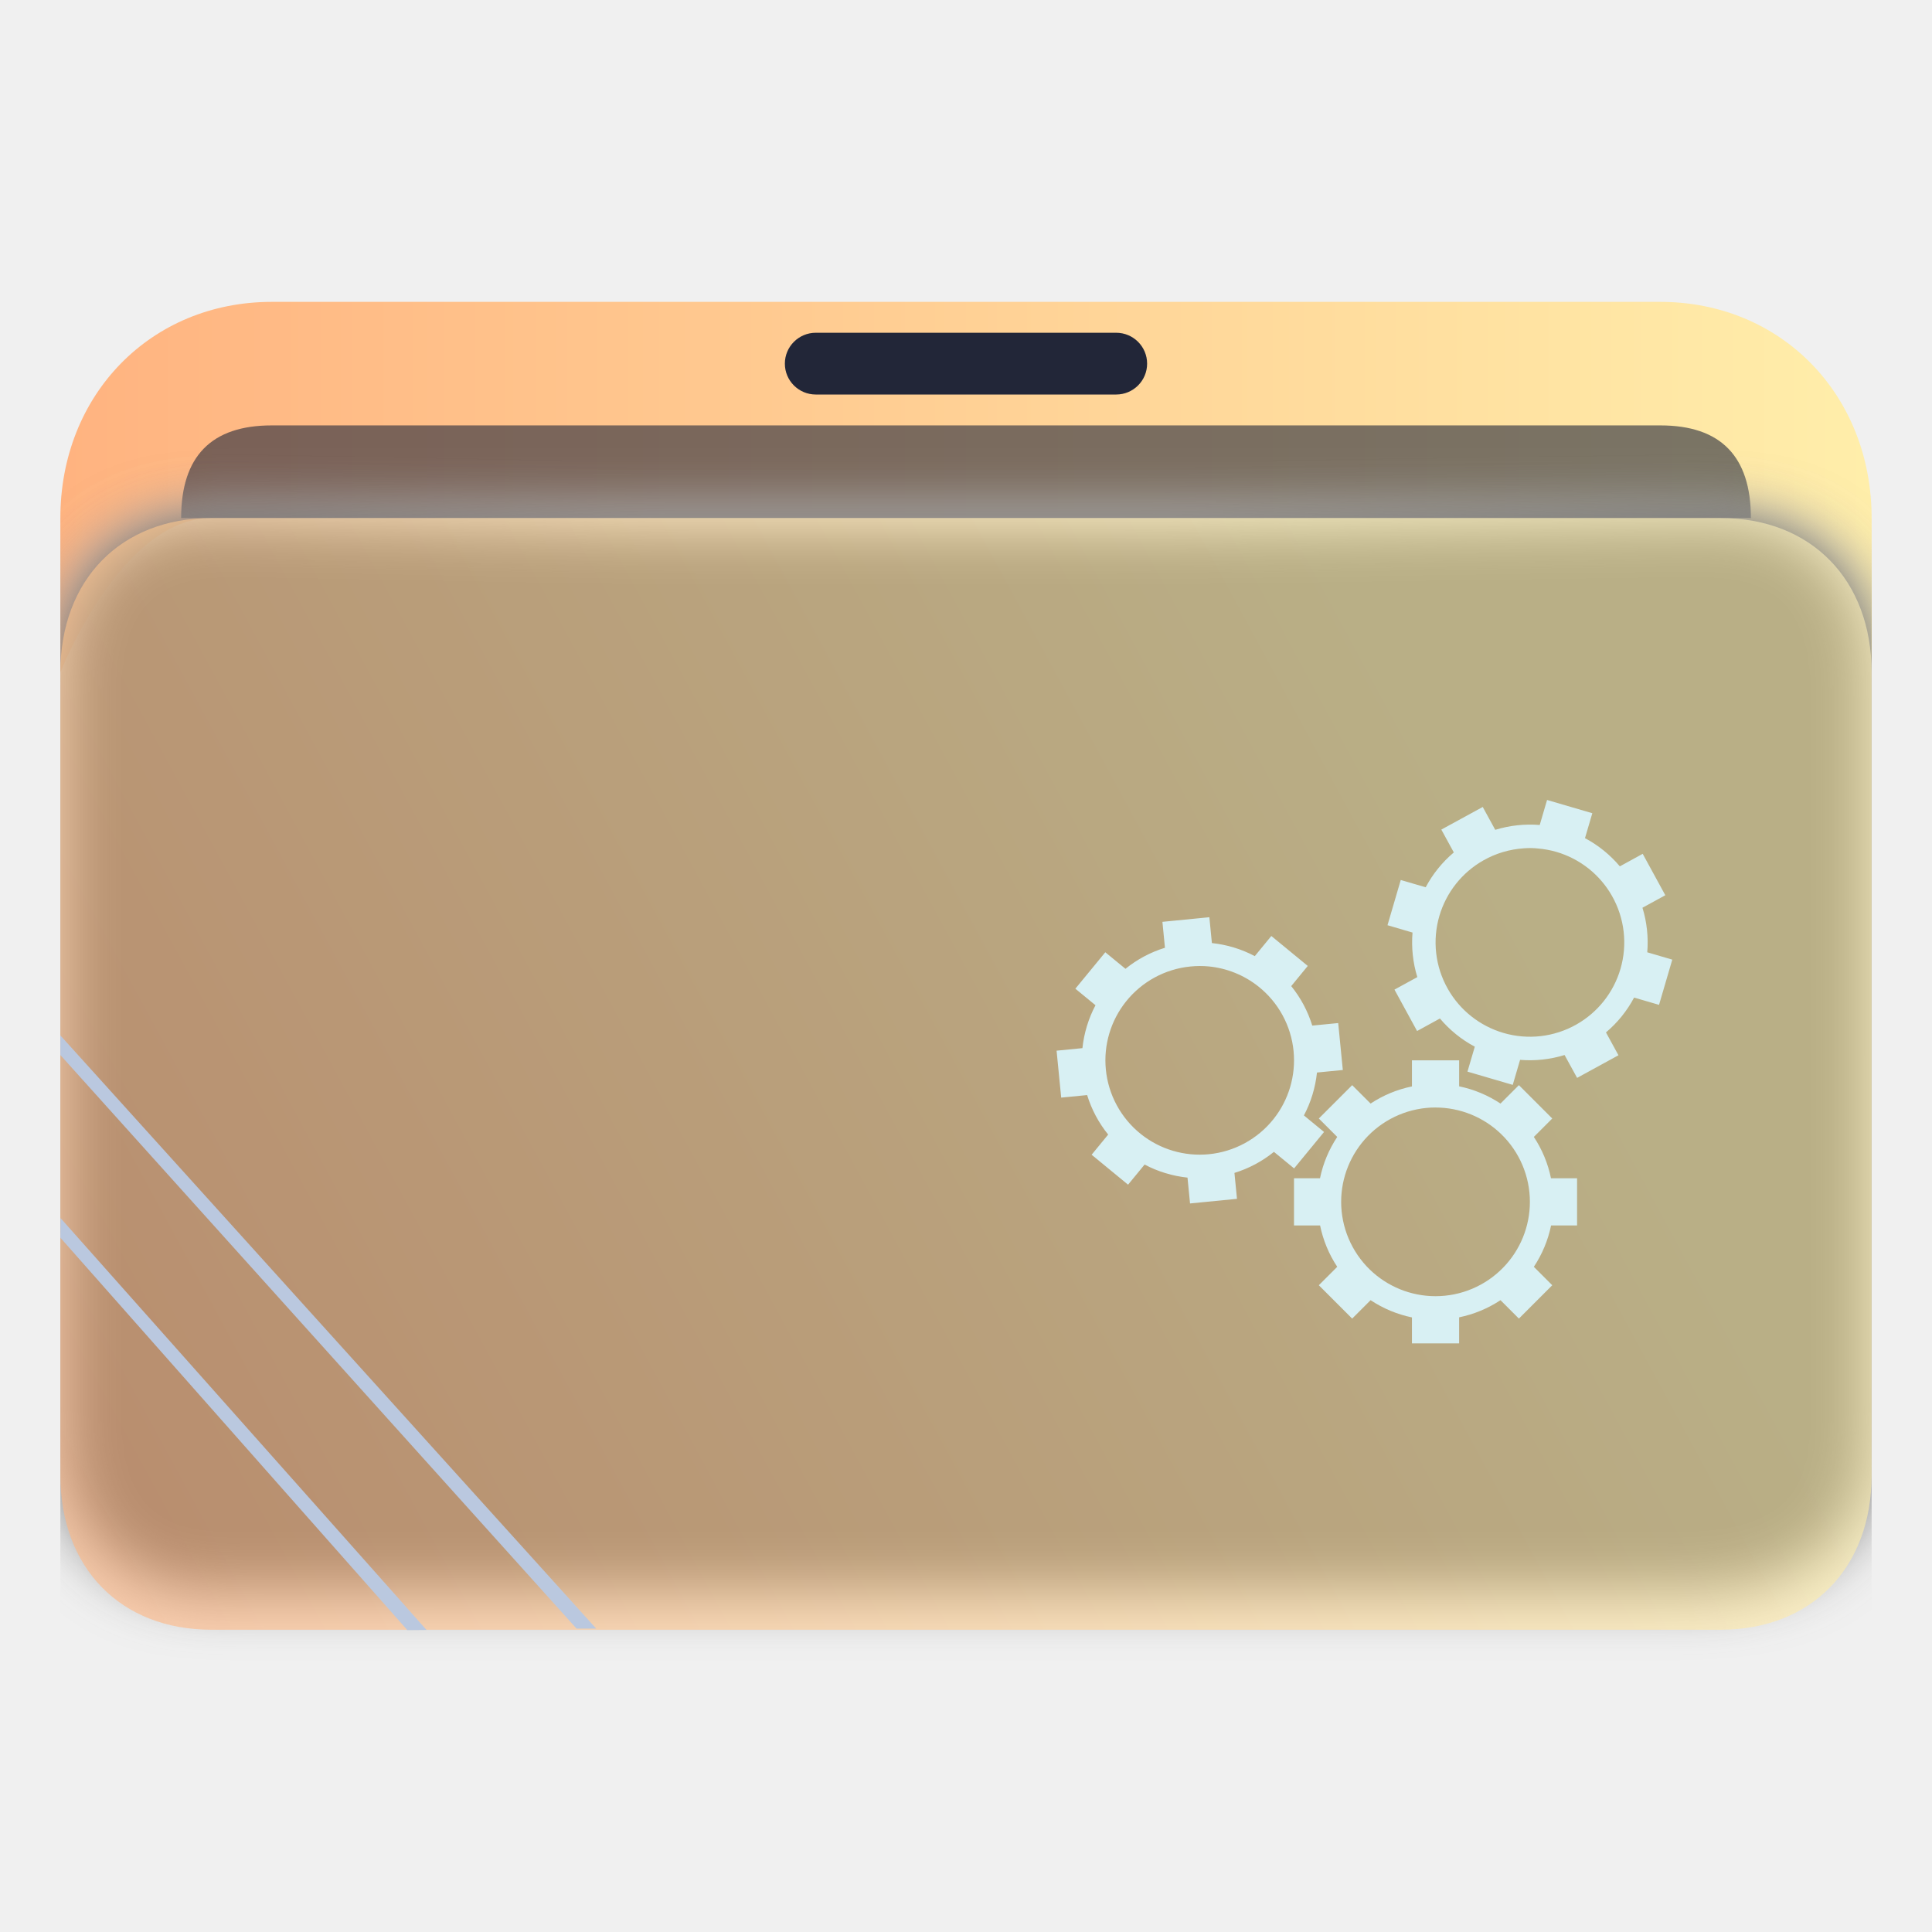
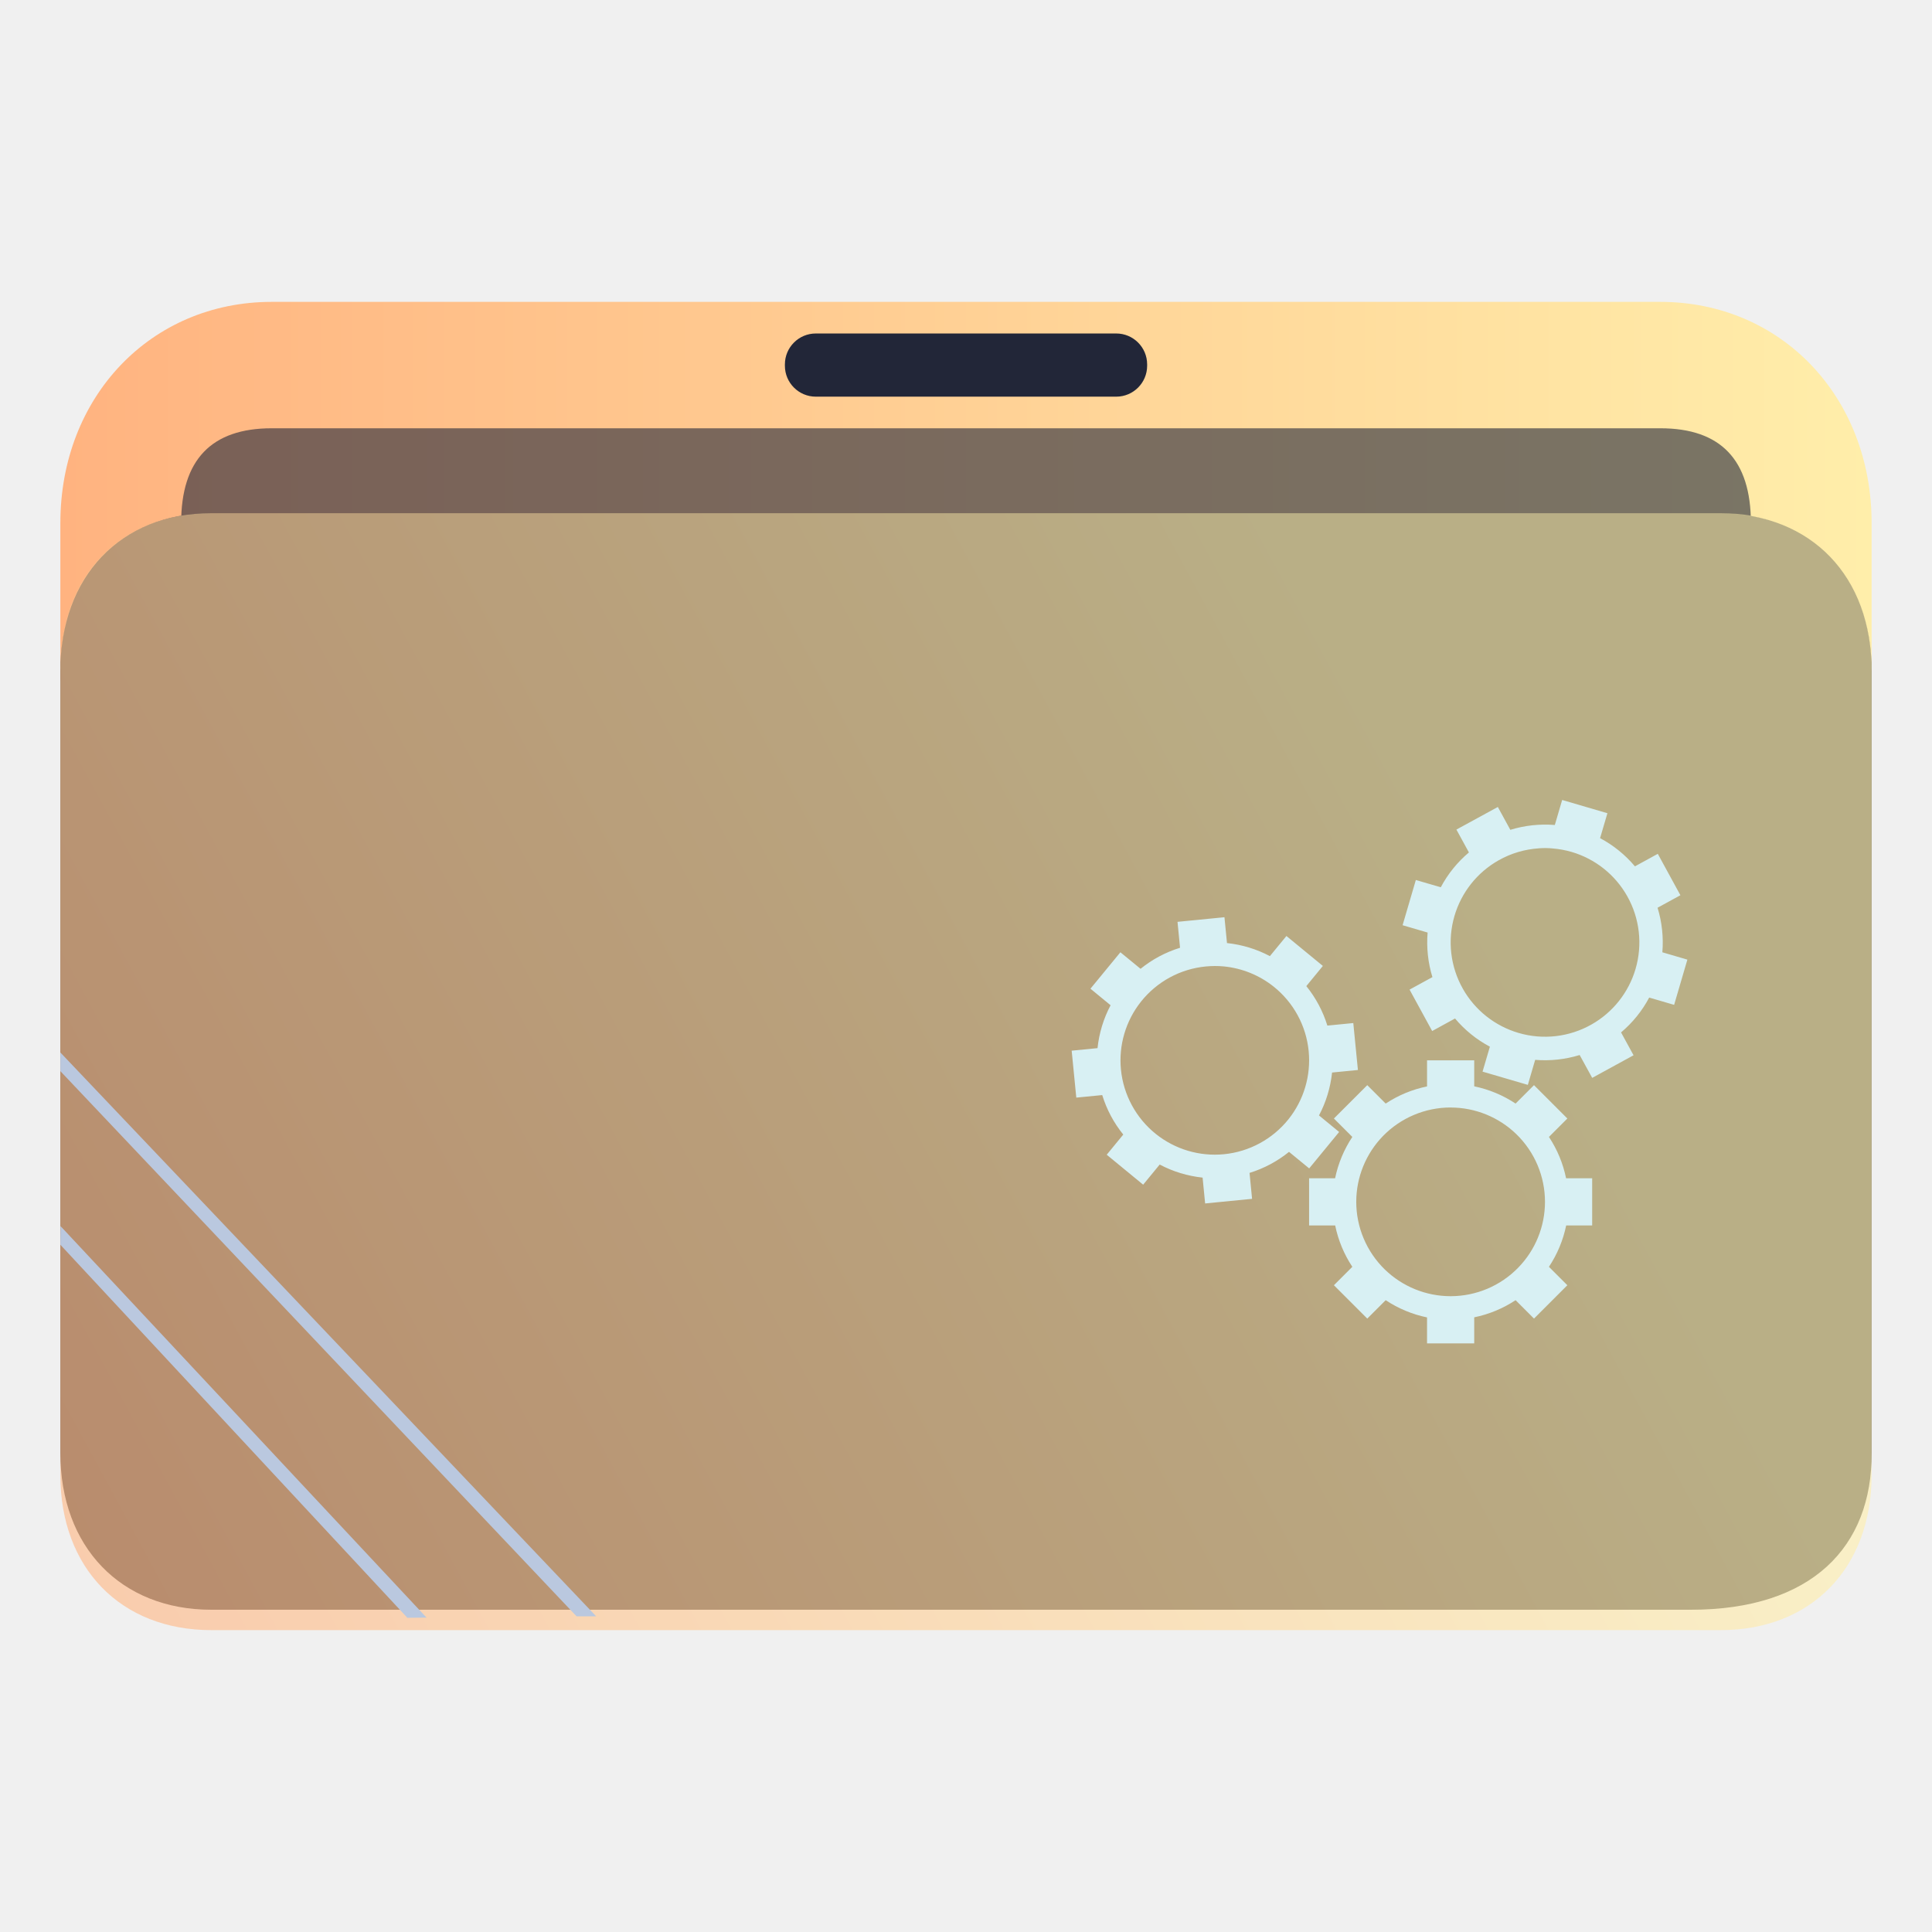
<svg xmlns="http://www.w3.org/2000/svg" xmlns:xlink="http://www.w3.org/1999/xlink" width="64" version="1.1" height="64" id="svg2">
  <defs id="defs5455">
    <linearGradient id="linearGradient7127">
      <stop style="stop-color:#ffb380;stop-opacity:1" offset="0" id="stop7123" />
      <stop style="stop-color:#ffeeaa;stop-opacity:1" offset="1" id="stop7125" />
    </linearGradient>
-     <linearGradient xlink:href="#linearGradient7127" id="linearGradient1419" x1="0.529" y1="5.027" x2="16.404" y2="5.027" gradientUnits="userSpaceOnUse" gradientTransform="matrix(3.779602,0,0,3.866275,384.5714,480.4999)" />
    <clipPath clipPathUnits="userSpaceOnUse" id="clipPath79425-9-5-3">
      <rect style="opacity:0.5;fill:#000000;fill-opacity:1;stroke:none;stroke-width:0.856;stroke-dasharray:none;stroke-opacity:1;paint-order:stroke fill markers" id="rect79427-1-9-6" width="26.418" height="29.038" x="-16.228" y="-6.485" />
    </clipPath>
-     <filter style="color-interpolation-filters:sRGB" id="filter77953-2-4-7" x="-0.041" y="-0.067" width="1.081" height="1.135">
-       <feGaussianBlur stdDeviation="0.446" id="feGaussianBlur77955-7-9-5" />
-     </filter>
    <clipPath clipPathUnits="userSpaceOnUse" id="clipPath79425-9-5-5">
      <rect style="opacity:0.5;fill:#000000;fill-opacity:1;stroke:none;stroke-width:0.856;stroke-dasharray:none;stroke-opacity:1;paint-order:stroke fill markers" id="rect79427-1-9-62" width="26.418" height="29.038" x="-16.228" y="-6.485" />
    </clipPath>
-     <filter style="color-interpolation-filters:sRGB" id="filter77953-2-4-9" x="-0.041" y="-0.065" width="1.081" height="1.13">
-       <feGaussianBlur stdDeviation="0.446" id="feGaussianBlur77955-7-9-1" />
-     </filter>
-     <linearGradient xlink:href="#linearGradient7127" id="linearGradient1662" gradientUnits="userSpaceOnUse" gradientTransform="matrix(3.775718,0,0,3.90327,384.5766,479.8931)" x1="0.528" y1="14.822" x2="12.826" y2="7.945" />
+     <linearGradient xlink:href="#linearGradient7127" id="linearGradient1419-3" x1="0.529" y1="5.027" x2="16.404" y2="5.027" gradientUnits="userSpaceOnUse" gradientTransform="matrix(3.779602,0,0,3.866274,384.5714,480.4998)" />
+     <clipPath clipPathUnits="userSpaceOnUse" id="clipPath79425-9-5-5-6">
+       <rect style="opacity:0.5;fill:#000000;fill-opacity:1;stroke:none;stroke-width:0.856;stroke-dasharray:none;stroke-opacity:1;paint-order:stroke fill markers" id="rect79427-1-9-62-7" width="26.418" height="29.038" x="-16.228" y="-6.485" />
+     </clipPath>
+     <linearGradient xlink:href="#linearGradient7127" id="linearGradient1662-5" gradientUnits="userSpaceOnUse" gradientTransform="matrix(3.775718,0,0,3.90327,384.5766,479.8931)" x1="0.635" y1="14.693" x2="12.558" y2="8.022" />
  </defs>
  <g id="layer1" transform="translate(-384.5714,-483.798)">
-     <path id="path32082-9" style="fill:url(#linearGradient1419);fill-opacity:1.0;stroke:none;stroke-width:5.117;stroke-linecap:round;stroke-linejoin:round;stroke-opacity:0.03" d="m 393.571,493.798 c -4,0 -7,3.069 -7,7.161 v 5.115 c 0,0 2,-5.115 5,-5.115 h 8 12 6 24 c 3,0 5,2.046 5,5.115 v 0 0 -5.115 c 0,-4.092 -3,-7.161 -7,-7.161 h -24.071 -5.929 -9 z" />
-     <rect x="410.571" y="494.821" width="12" height="2.046" ry="1.025" stroke-width="3.419" style="fill:#222638;fill-opacity:1;paint-order:stroke markers fill" id="rect12-5-9-3-9" />
-     <path d="m 418.305,497.89 h -3.467 -4.333 -16.933 c -2,0 -3,1.023 -3,3.069 v 0 0 h 52 v 0 0 c 0,-2.046 -1,-3.069 -3,-3.069 z" style="fill:#222638;fill-opacity:1;stroke-width:2.339;paint-order:markers stroke fill" id="path8-7-2-9-6-1-7-5" opacity="0.6" />
-     <path style="display:inline;fill:#ffffff;fill-opacity:1;stroke:none;stroke-width:2.778;stroke-linecap:round;stroke-linejoin:round;stroke-opacity:0.03;filter:url(#filter77953-2-4-7)" d="m -14.026,3.079 h 6.166 4.845 3.083 7.928 c 1.321,0 2.202,0.944 2.202,2.359 l -0.008,11.196 c 0.008,1.415 -1.497,2.225 -2.634,2.232 L -14.026,18.993 c -1.321,0.008 -2.202,-0.944 -2.202,-2.359 l 1e-6,-11.323 c -1e-6,-1.288 0.882,-2.216 2.202,-2.232 z" id="path1611-1-8-0-7-3" clip-path="url(#clipPath79425-9-5-3)" transform="matrix(2.270514,0,0,2.168187,423.4168,494.2818)" />
-     <path style="display:inline;fill:#4f4f4f;fill-opacity:1;stroke:none;stroke-width:2.778;stroke-linecap:round;stroke-linejoin:round;stroke-opacity:0.03;filter:url(#filter77953-2-4-9)" d="m -14.026,2.501 6.167,0.121 H -3.015 0.068 L 7.988,2.501 C 9.31,2.516 10.19,3.444 10.19,4.874 l -2.06e-4,11.76 c 0.008,1.415 -0.873,2.359 -2.634,2.359 H -14.026 c -1.321,0 -2.202,-0.944 -2.202,-2.359 V 4.874 c 0,-1.424 0.881,-2.373 2.201,-2.373 z" id="path1611-1-8-0-7-2" clip-path="url(#clipPath79425-9-5-5)" transform="matrix(2.271201,0,0,2.155042,423.428,495.5685)" />
-     <path d="m 418.571,500.959 h -4 -5 -18 c -3,0 -5,2.046 -5,5.115 v 26.596 c 0,3.069 2,5.115 5,5.115 h 50 c 3,0 5,-2.046 5,-5.115 v -26.596 c 0,-3.069 -2,-5.115 -5,-5.115 z" style="fill:url(#linearGradient1662);fill-opacity:1;stroke-width:3.838;paint-order:markers stroke fill" id="path8-7-2-9-6-1-9" opacity="0.6" />
-     <path d="m 386.571,518.748 17.1,19 h -10e-6 0.65 l -17.75,-19.65 v 0 0 z" id="path2653-4" style="fill:#bac8df;fill-opacity:1;stroke-width:0.481" />
-     <path d="m 386.571,524.798 11.485,12.989 -1e-5,0.011 0.65,-0.006 v 0.006 l -12.13,-13.65 v 0 0 z" id="path2653-4-3" style="fill:#bac8df;fill-opacity:1;stroke-width:0.33" />
-     <path style="color:#232629;fill:#d8f0f3;fill-opacity:1;stroke:none;stroke-width:0.781" d="m 435.82,510.298 -0.243,0.829 c -0.497,-0.041 -0.997,0.014 -1.474,0.16 l -0.414,-0.757 -1.372,0.749 0.414,0.757 c -0.382,0.322 -0.698,0.713 -0.932,1.154 l -0.826,-0.241 -0.439,1.498 0.829,0.243 c -0.041,0.497 0.012,0.999 0.159,1.476 l -0.757,0.414 0.749,1.372 0.757,-0.415 c 0.322,0.382 0.714,0.7 1.155,0.934 l -0.243,0.826 1.5,0.439 0.243,-0.829 c 0.497,0.041 0.997,-0.014 1.474,-0.16 l 0.415,0.757 1.37,-0.749 -0.414,-0.757 c 0.382,-0.322 0.698,-0.713 0.932,-1.154 l 0.826,0.241 0.439,-1.498 -0.829,-0.243 c 0.041,-0.497 -0.012,-0.999 -0.159,-1.476 l 0.757,-0.414 -0.749,-1.372 -0.757,0.415 c -0.322,-0.382 -0.714,-0.7 -1.155,-0.934 l 0.243,-0.826 z m -0.772,1.601 c 0.155,-0.011 0.311,-0.011 0.467,0.006 0.207,0.017 0.414,0.055 0.617,0.114 0.78,0.229 1.44,0.752 1.84,1.46 0.416,0.734 0.517,1.607 0.279,2.417 -0.229,0.78 -0.752,1.44 -1.46,1.84 -0.734,0.416 -1.607,0.517 -2.417,0.279 -0.78,-0.229 -1.442,-0.752 -1.842,-1.46 -0.416,-0.734 -0.517,-1.607 -0.279,-2.417 0.229,-0.78 0.752,-1.44 1.46,-1.84 0.413,-0.234 0.87,-0.368 1.335,-0.398 z m -10.415,2.283 -1.555,0.153 0.084,0.859 c -0.477,0.147 -0.92,0.383 -1.308,0.697 l -0.668,-0.548 -0.992,1.207 0.667,0.548 c -0.234,0.441 -0.38,0.924 -0.433,1.421 l -0.856,0.084 0.153,1.555 0.859,-0.084 c 0.147,0.477 0.383,0.92 0.697,1.308 l -0.548,0.668 1.207,0.992 0.548,-0.667 c 0.441,0.234 0.924,0.38 1.421,0.433 l 0.084,0.856 1.555,-0.153 -0.084,-0.859 c 0.477,-0.147 0.92,-0.383 1.308,-0.697 l 0.668,0.548 0.992,-1.207 -0.667,-0.548 c 0.234,-0.441 0.38,-0.924 0.433,-1.421 l 0.856,-0.084 -0.153,-1.555 -0.859,0.084 c -0.147,-0.476 -0.383,-0.92 -0.697,-1.308 l 0.548,-0.668 -1.207,-0.992 -0.548,0.667 c -0.441,-0.234 -0.924,-0.38 -1.421,-0.433 z m -0.021,1.63 c 0.599,0.058 1.173,0.288 1.65,0.668 0.66,0.527 1.079,1.297 1.161,2.138 0.079,0.809 -0.16,1.618 -0.667,2.254 -0.527,0.66 -1.299,1.079 -2.139,1.161 -0.809,0.079 -1.616,-0.16 -2.252,-0.667 -0.66,-0.527 -1.079,-1.299 -1.161,-2.139 -0.079,-0.809 0.16,-1.616 0.667,-2.252 0.527,-0.66 1.297,-1.079 2.138,-1.161 0.202,-0.02 0.405,-0.021 0.604,-0.002 z m 6.732,3.111 v 0.864 c -0.489,0.1 -0.954,0.293 -1.37,0.568 l -0.61,-0.61 -1.105,1.105 0.61,0.61 c -0.276,0.416 -0.47,0.881 -0.571,1.37 h -0.861 v 1.563 h 0.864 c 0.1,0.489 0.293,0.954 0.568,1.37 l -0.61,0.61 1.105,1.105 0.61,-0.61 c 0.416,0.276 0.881,0.47 1.37,0.571 v 0.861 h 1.563 v -0.864 c 0.489,-0.1 0.954,-0.293 1.37,-0.568 l 0.61,0.61 1.105,-1.105 -0.61,-0.61 c 0.276,-0.416 0.47,-0.881 0.571,-1.37 h 0.861 v -1.563 h -0.864 c -0.1,-0.489 -0.293,-0.954 -0.568,-1.37 l 0.61,-0.61 -1.105,-1.105 -0.61,0.61 c -0.416,-0.276 -0.881,-0.47 -1.37,-0.571 v -0.861 z m 0.781,1.563 c 0.813,0 1.594,0.317 2.178,0.883 0.606,0.588 0.948,1.397 0.948,2.242 0,0.813 -0.317,1.594 -0.884,2.177 -0.588,0.606 -1.397,0.948 -2.242,0.948 -0.813,0 -1.594,-0.317 -2.178,-0.883 -0.605,-0.588 -0.948,-1.397 -0.948,-2.242 0,-0.813 0.317,-1.594 0.883,-2.178 0.588,-0.605 1.397,-0.948 2.242,-0.948 z" class="ColorScheme-Text" id="path1935-0-5" />
+     <path id="path32082-9-2" style="fill:url(#linearGradient1419-3);fill-opacity:1;stroke:none;stroke-width:5.117;stroke-linecap:round;stroke-linejoin:round;stroke-opacity:0.03" d="m 393.571,493.798 c -4,0 -7,3.14 -7,7.327 v 5.234 c 0,0 2,-5.234 5,-5.234 h 8 12 6 24 c 3,0 5,2.093 5,5.234 v 0 0 -5.234 c 0,-4.187 -3,-7.327 -7,-7.327 h -24.071 -5.929 -9 z" />
+     <rect x="410.572" y="494.845" width="12" height="2.093" ry="1.025" stroke-width="3.419" style="fill:#222638;fill-opacity:1;paint-order:stroke markers fill" id="rect12-5-9-3-9-9" rx="1.025" />
+     <path d="m 418.305,497.985 h -3.467 -4.333 -16.933 c -2,0 -3,1.047 -3,3.14 v 0 0 h 52 v 0 0 c 0,-2.093 -1,-3.14 -3,-3.14 z" style="fill:#222638;fill-opacity:1;stroke-width:2.339;paint-order:markers stroke fill" id="path8-7-2-9-6-1-7-5-1" opacity="0.6" />
+     <path style="display:inline;fill:#4f4f4f;fill-opacity:1;stroke:none;stroke-width:2.748;stroke-linecap:round;stroke-linejoin:round;stroke-opacity:0.03" d="m -14.026,2.501 6.167,4.13e-5 H -3.015 0.068 L 7.988,2.501 C 9.31,2.516 10.19,3.444 10.19,4.874 l -2.06e-4,11.76 c 0.008,1.415 -0.873,2.359 -2.634,2.359 H -14.026 c -1.321,0 -2.202,-0.944 -2.202,-2.359 V 4.874 c 0,-1.424 0.881,-2.373 2.201,-2.373 z" id="path1611-1-8-0-7-2-9" clip-path="url(#clipPath79425-9-5-5-6)" transform="matrix(2.271201,0,0,2.202582,423.428,495.2891)" />
+     <path d="m 418.571,500.798 h -4 -5 -18 c -3,0 -5,2.056 -5,5.139 v 26.722 c 0,3.083 2,5.139 5,5.139 h 50 c 3,0 5,-2.056 5,-5.139 v -26.722 c 0,-3.083 -2,-5.139 -5,-5.139 z" style="fill:url(#linearGradient1662-5);fill-opacity:1;stroke-width:3.838;paint-order:markers stroke fill" id="path8-7-2-9-6-1-9-2" opacity="0.6" />
+     <path d="m 386.571,519.281 17.1,18.06 h -10e-6 0.65 l -17.75,-18.678 v 0 0 z" id="path2653-4-7" style="fill:#bac8df;fill-opacity:1;stroke-width:0.481" />
+     <path d="m 386.571,525.032 11.485,12.347 -1e-5,0.01 0.65,-0.006 v 0.006 l -12.13,-12.975 v 0 0 z" id="path2653-4-3-0" style="fill:#bac8df;fill-opacity:1;stroke-width:0.33" />
+     <path style="color:#232629;fill:#d8f0f3;fill-opacity:1;stroke:none;stroke-width:0.781" d="m 436.32,510.298 -0.243,0.829 c -0.497,-0.041 -0.997,0.014 -1.474,0.16 l -0.414,-0.757 -1.372,0.749 0.414,0.757 c -0.382,0.322 -0.698,0.713 -0.932,1.154 l -0.826,-0.241 -0.439,1.498 0.829,0.243 c -0.041,0.497 0.012,0.999 0.159,1.476 l -0.757,0.414 0.749,1.372 0.757,-0.415 c 0.322,0.382 0.714,0.7 1.155,0.934 l -0.243,0.826 1.5,0.439 0.243,-0.829 c 0.497,0.041 0.997,-0.014 1.474,-0.16 l 0.415,0.757 1.37,-0.749 -0.414,-0.757 c 0.382,-0.322 0.698,-0.713 0.932,-1.154 l 0.826,0.241 0.439,-1.498 -0.829,-0.243 c 0.041,-0.497 -0.012,-0.999 -0.159,-1.476 l 0.757,-0.414 -0.749,-1.372 -0.757,0.415 c -0.322,-0.382 -0.714,-0.7 -1.155,-0.934 l 0.243,-0.826 z m -0.772,1.601 c 0.155,-0.011 0.311,-0.011 0.467,0.006 0.207,0.017 0.414,0.055 0.617,0.114 0.78,0.229 1.44,0.752 1.84,1.46 0.416,0.734 0.517,1.607 0.279,2.417 -0.229,0.78 -0.752,1.44 -1.46,1.84 -0.734,0.416 -1.607,0.517 -2.417,0.279 -0.78,-0.229 -1.442,-0.752 -1.842,-1.46 -0.416,-0.734 -0.517,-1.607 -0.279,-2.417 0.229,-0.78 0.752,-1.44 1.46,-1.84 0.413,-0.234 0.87,-0.368 1.335,-0.398 z m -10.415,2.283 -1.555,0.153 0.084,0.859 c -0.477,0.147 -0.92,0.383 -1.308,0.697 l -0.668,-0.548 -0.992,1.207 0.667,0.548 c -0.234,0.441 -0.38,0.924 -0.433,1.421 l -0.856,0.084 0.153,1.555 0.859,-0.084 c 0.147,0.477 0.383,0.92 0.697,1.308 l -0.548,0.668 1.207,0.992 0.548,-0.667 c 0.441,0.234 0.924,0.38 1.421,0.433 l 0.084,0.856 1.555,-0.153 -0.084,-0.859 c 0.477,-0.147 0.92,-0.383 1.308,-0.697 l 0.668,0.548 0.992,-1.207 -0.667,-0.548 c 0.234,-0.441 0.38,-0.924 0.433,-1.421 l 0.856,-0.084 -0.153,-1.555 -0.859,0.084 c -0.147,-0.476 -0.383,-0.92 -0.697,-1.308 l 0.548,-0.668 -1.207,-0.992 -0.548,0.667 c -0.441,-0.234 -0.924,-0.38 -1.421,-0.433 z m -0.021,1.63 c 0.599,0.058 1.173,0.288 1.65,0.668 0.66,0.527 1.079,1.297 1.161,2.138 0.079,0.809 -0.16,1.618 -0.667,2.254 -0.527,0.66 -1.299,1.079 -2.139,1.161 -0.809,0.079 -1.616,-0.16 -2.252,-0.667 -0.66,-0.527 -1.079,-1.299 -1.161,-2.139 -0.079,-0.809 0.16,-1.616 0.667,-2.252 0.527,-0.66 1.297,-1.079 2.138,-1.161 0.202,-0.02 0.405,-0.021 0.604,-0.002 z m 6.732,3.111 v 0.864 c -0.489,0.1 -0.954,0.293 -1.37,0.568 l -0.61,-0.61 -1.105,1.105 0.61,0.61 c -0.276,0.416 -0.47,0.881 -0.571,1.37 h -0.861 v 1.563 h 0.864 c 0.1,0.489 0.293,0.954 0.568,1.37 l -0.61,0.61 1.105,1.105 0.61,-0.61 c 0.416,0.276 0.881,0.47 1.37,0.571 v 0.861 h 1.563 v -0.864 c 0.489,-0.1 0.954,-0.293 1.37,-0.568 l 0.61,0.61 1.105,-1.105 -0.61,-0.61 c 0.276,-0.416 0.47,-0.881 0.571,-1.37 h 0.861 v -1.563 h -0.864 c -0.1,-0.489 -0.293,-0.954 -0.568,-1.37 l 0.61,-0.61 -1.105,-1.105 -0.61,0.61 c -0.416,-0.276 -0.881,-0.47 -1.37,-0.571 v -0.861 z m 0.781,1.563 c 0.813,0 1.594,0.317 2.178,0.883 0.606,0.588 0.948,1.397 0.948,2.242 0,0.813 -0.317,1.594 -0.884,2.177 -0.588,0.606 -1.397,0.948 -2.242,0.948 -0.813,0 -1.594,-0.317 -2.178,-0.883 -0.605,-0.588 -0.948,-1.397 -0.948,-2.242 0,-0.813 0.317,-1.594 0.883,-2.178 0.588,-0.605 1.397,-0.948 2.242,-0.948 z" class="ColorScheme-Text" id="path1935-0-5-2" />
  </g>
</svg>
